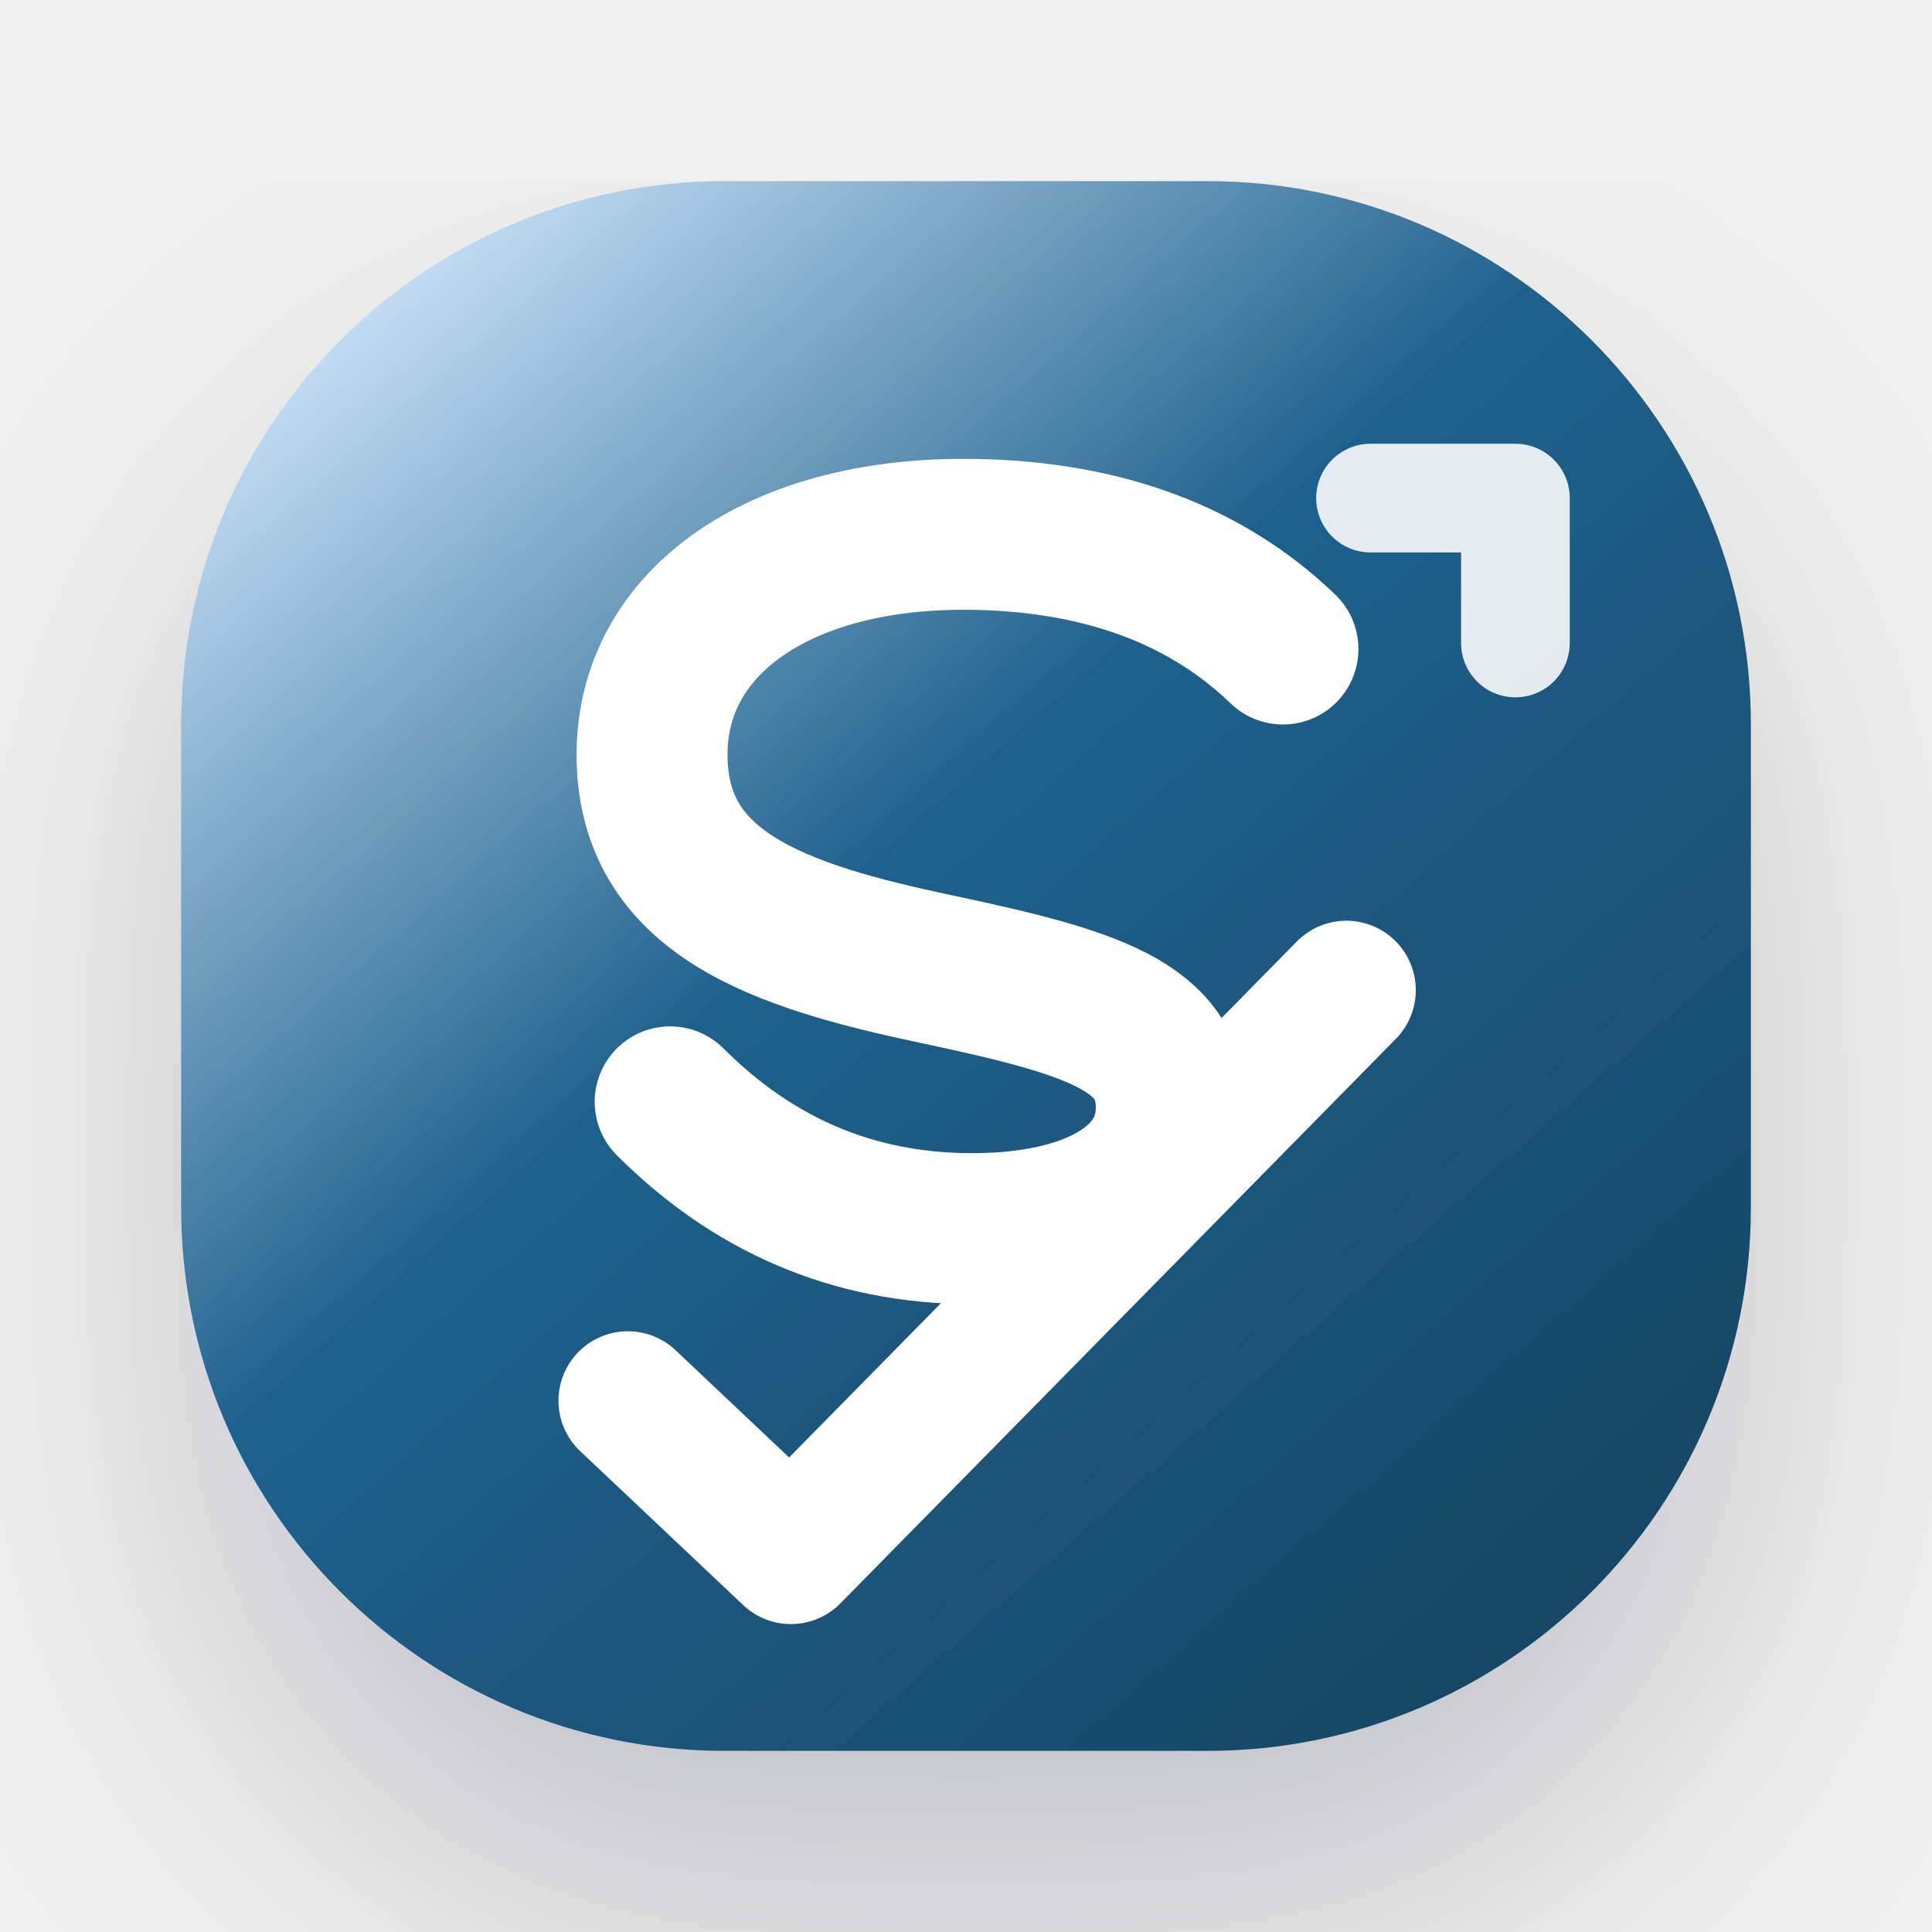
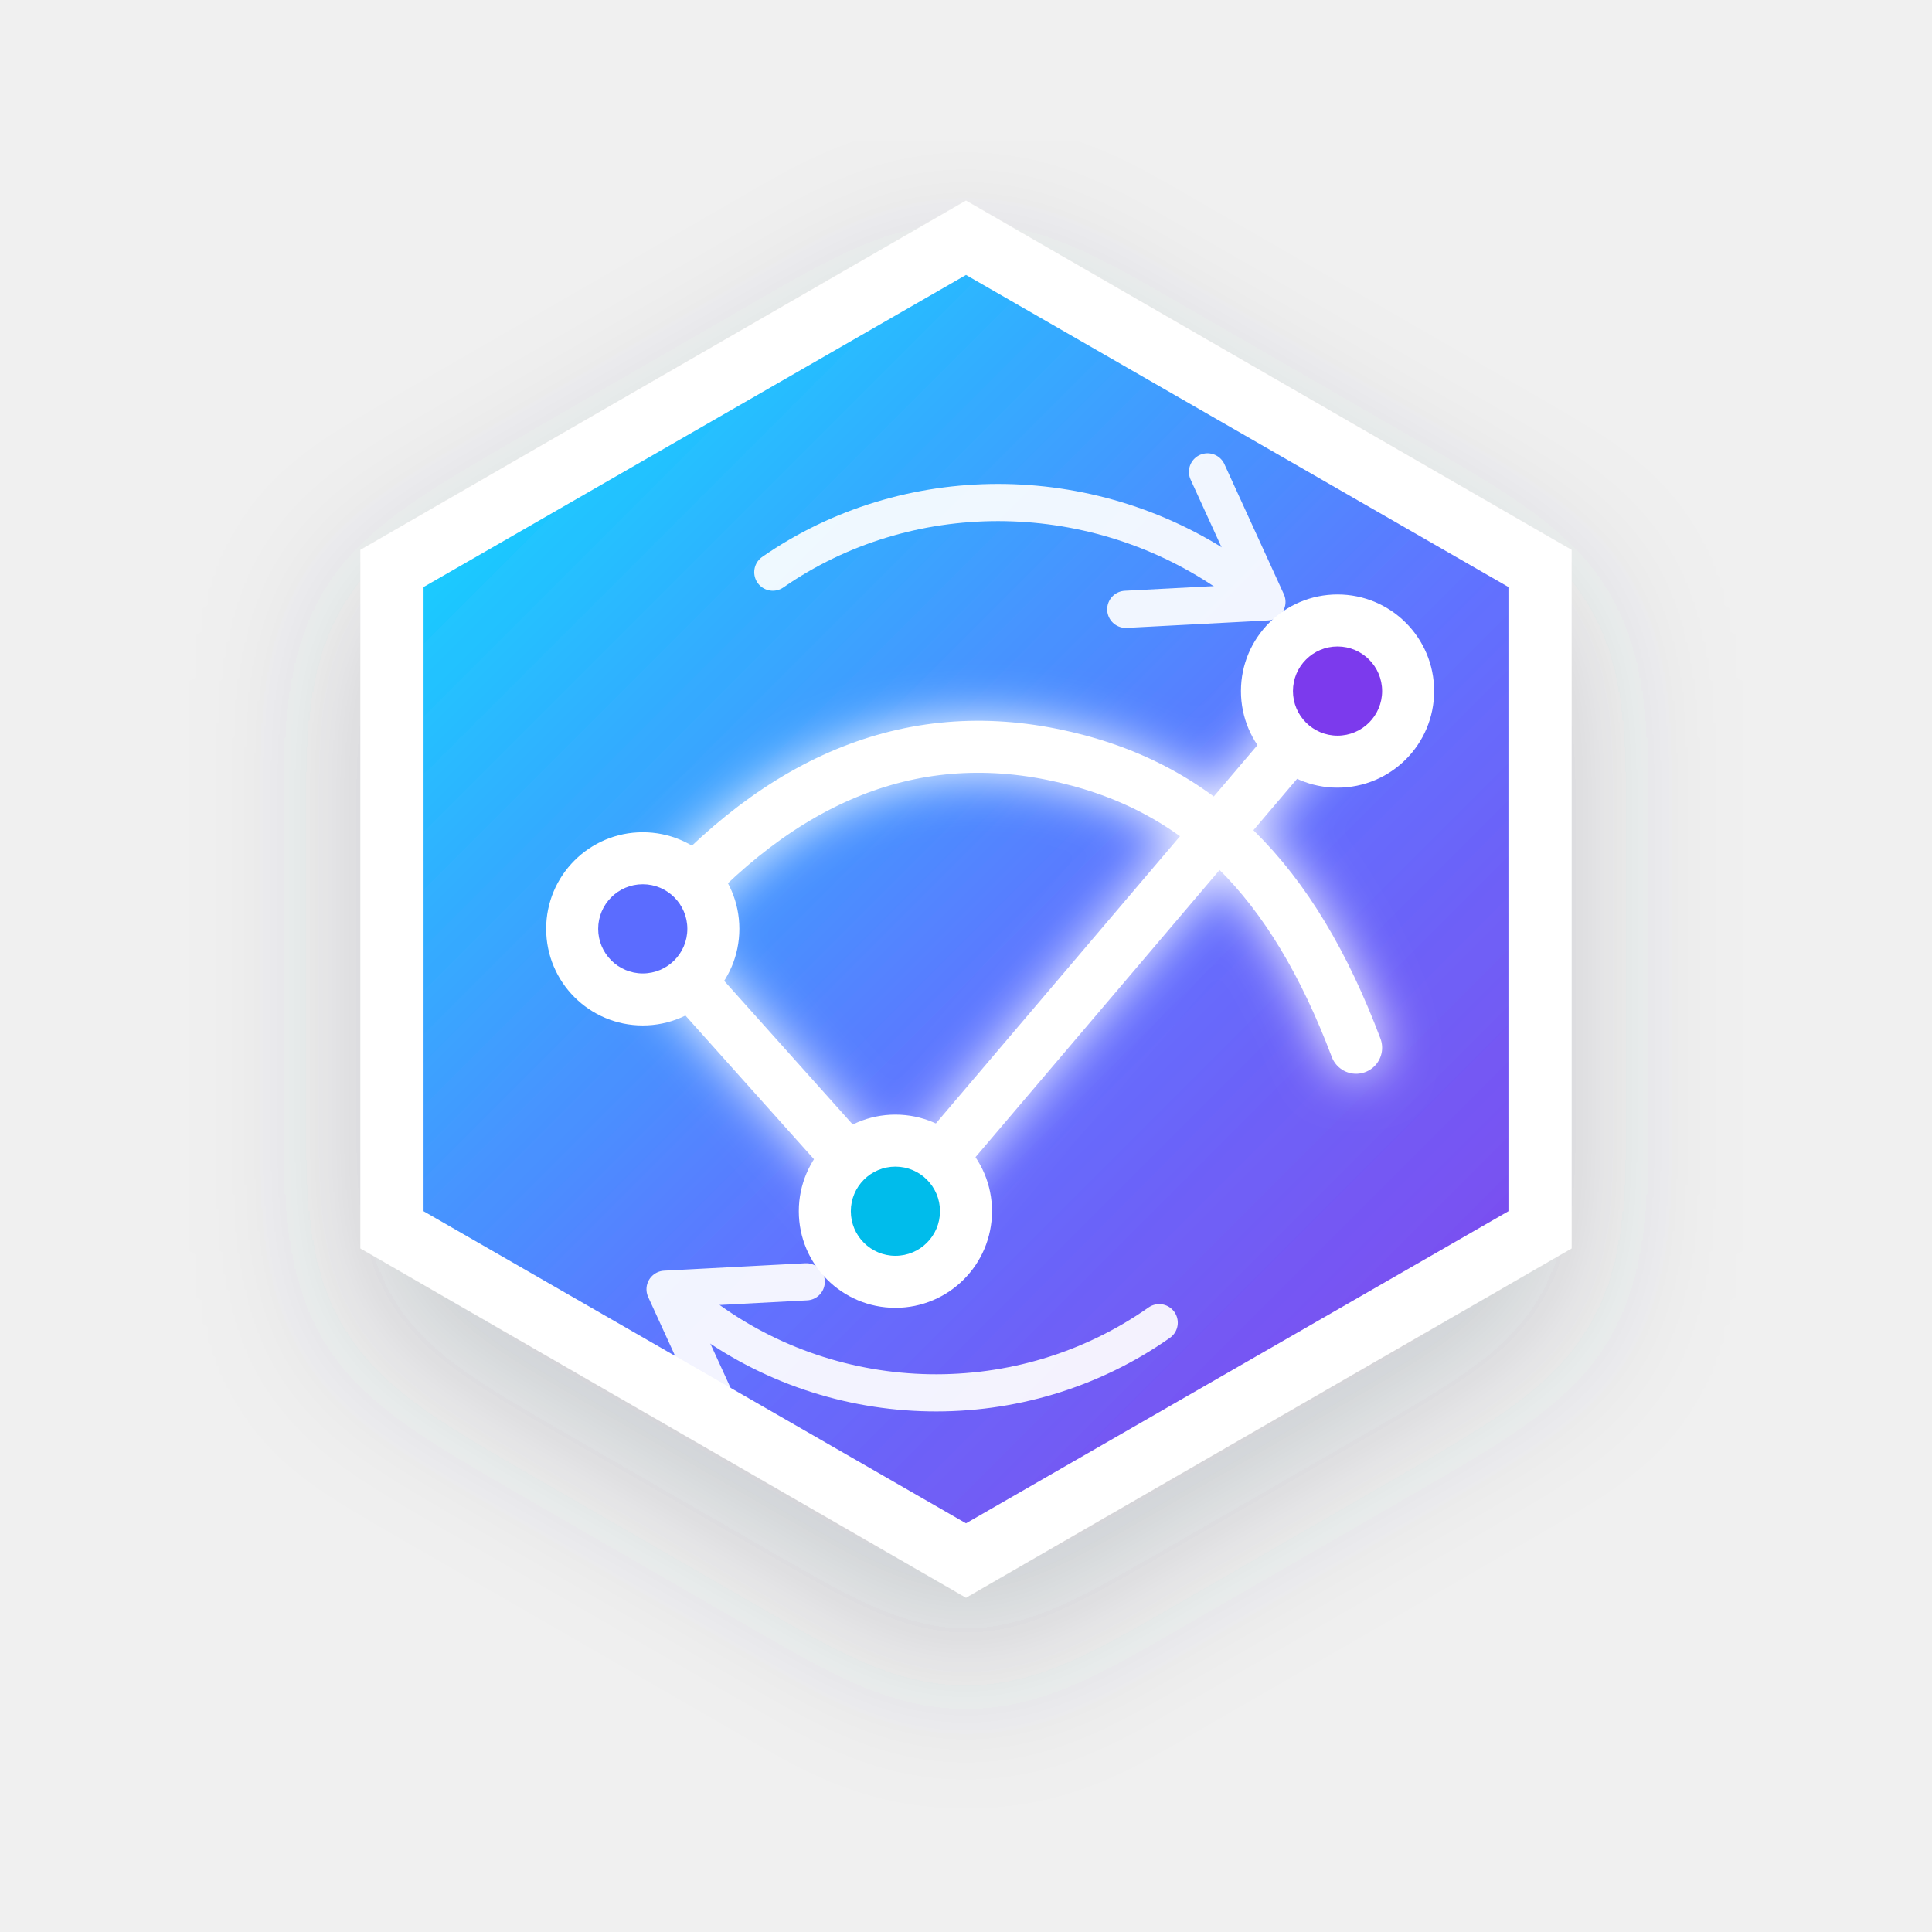
- <svg xmlns="http://www.w3.org/2000/svg" viewBox="0 0 64 64" role="img" aria-label="SkillSync logo mark">
+ <svg xmlns="http://www.w3.org/2000/svg" width="520" height="520" viewBox="0 0 520 520" fill="none">
  <defs>
-     <linearGradient id="skillsyncMarkGradient" x1="10" y1="8" x2="54" y2="58" gradientUnits="userSpaceOnUse">
-       <stop offset="0%" stop-color="#D6EBFF" />
-       <stop offset="42%" stop-color="#1F618D" />
-       <stop offset="100%" stop-color="#154360" />
+     <linearGradient id="g1" x1="120" y1="80" x2="460" y2="420" gradientUnits="userSpaceOnUse">
+       <stop offset="0" stop-color="#00E0FF" />
+       <stop offset="0.52" stop-color="#5B6CFF" />
+       <stop offset="1" stop-color="#8A2BE2" />
    </linearGradient>
-     <filter id="softShadow" x="-20%" y="-20%" width="140%" height="140%">
-       <feDropShadow dx="0" dy="6" stdDeviation="5" flood-color="#0F172A" flood-opacity="0.18" />
+     <filter id="shadow" x="40" y="20" width="500" height="500" filterUnits="userSpaceOnUse">
+       <feDropShadow dx="0" dy="18" stdDeviation="22" flood-color="#334155" flood-opacity="0.20" />
+     </filter>
+     <filter id="glow" x="50" y="50" width="480" height="420" filterUnits="userSpaceOnUse">
+       <feGaussianBlur stdDeviation="7" result="blur" />
+       <feMerge>
+         <feMergeNode in="blur" />
+         <feMergeNode in="SourceGraphic" />
+       </feMerge>
    </filter>
  </defs>
-   <rect x="6" y="6" width="52" height="52" rx="18" fill="url(#skillsyncMarkGradient)" filter="url(#softShadow)" />
-   <path d="M42.5 21.5C39.8 18.9 36.2 17.7 31.9 17.7C25.8 17.7 21.6 20.6 21.6 25C21.6 29.6 25.8 31 31 32.1C36.2 33.2 38.8 34 38.8 36.7C38.8 39.2 36.2 40.7 32.2 40.7C28.2 40.7 24.9 39.2 22.2 36.5" fill="none" stroke="#FFFFFF" stroke-width="5" stroke-linecap="round" />
-   <path d="M20.8 46.4L26.2 51.5L44.6 32.8" fill="none" stroke="#FFFFFF" stroke-width="4.6" stroke-linecap="round" stroke-linejoin="round" />
-   <path d="M45.4 16.5H50.2V21.3" fill="none" stroke="#FFFFFF" stroke-width="3.6" stroke-linecap="round" stroke-linejoin="round" opacity="0.88" />
+   <g filter="url(#shadow)">
+     <path d="M260 54L423 148V336L260 430L97 336V148L260 54Z" fill="white" />
+     <path d="M260 74L406 158V326L260 410L114 326V158L260 74Z" fill="url(#g1)" opacity="0.96" />
+   </g>
+   <g filter="url(#glow)" stroke="white" stroke-width="14" stroke-linecap="round" stroke-linejoin="round">
+     <path d="M175 250C207 211 243 195 283 203C323 211 348 237 365 282" />
+     <path d="M173 250L241 326L360 186" />
+   </g>
+   <circle cx="173" cy="250" r="26" fill="white" />
+   <circle cx="173" cy="250" r="12" fill="#5B6CFF" />
+   <circle cx="241" cy="326" r="26" fill="white" />
+   <circle cx="241" cy="326" r="12" fill="#00BCEB" />
+   <circle cx="360" cy="186" r="26" fill="white" />
+   <circle cx="360" cy="186" r="12" fill="#7C3AED" />
+   <g stroke="white" stroke-width="10" stroke-linecap="round" stroke-linejoin="round" opacity="0.92">
+     <path d="M208 154C244 129 293 129 330 154" />
+     <path d="M325 127L341 162L303 164" />
+     <path d="M312 356C275 382 225 381 189 354" />
+     <path d="M195 382L179 347L217 345" />
+   </g>
</svg>
